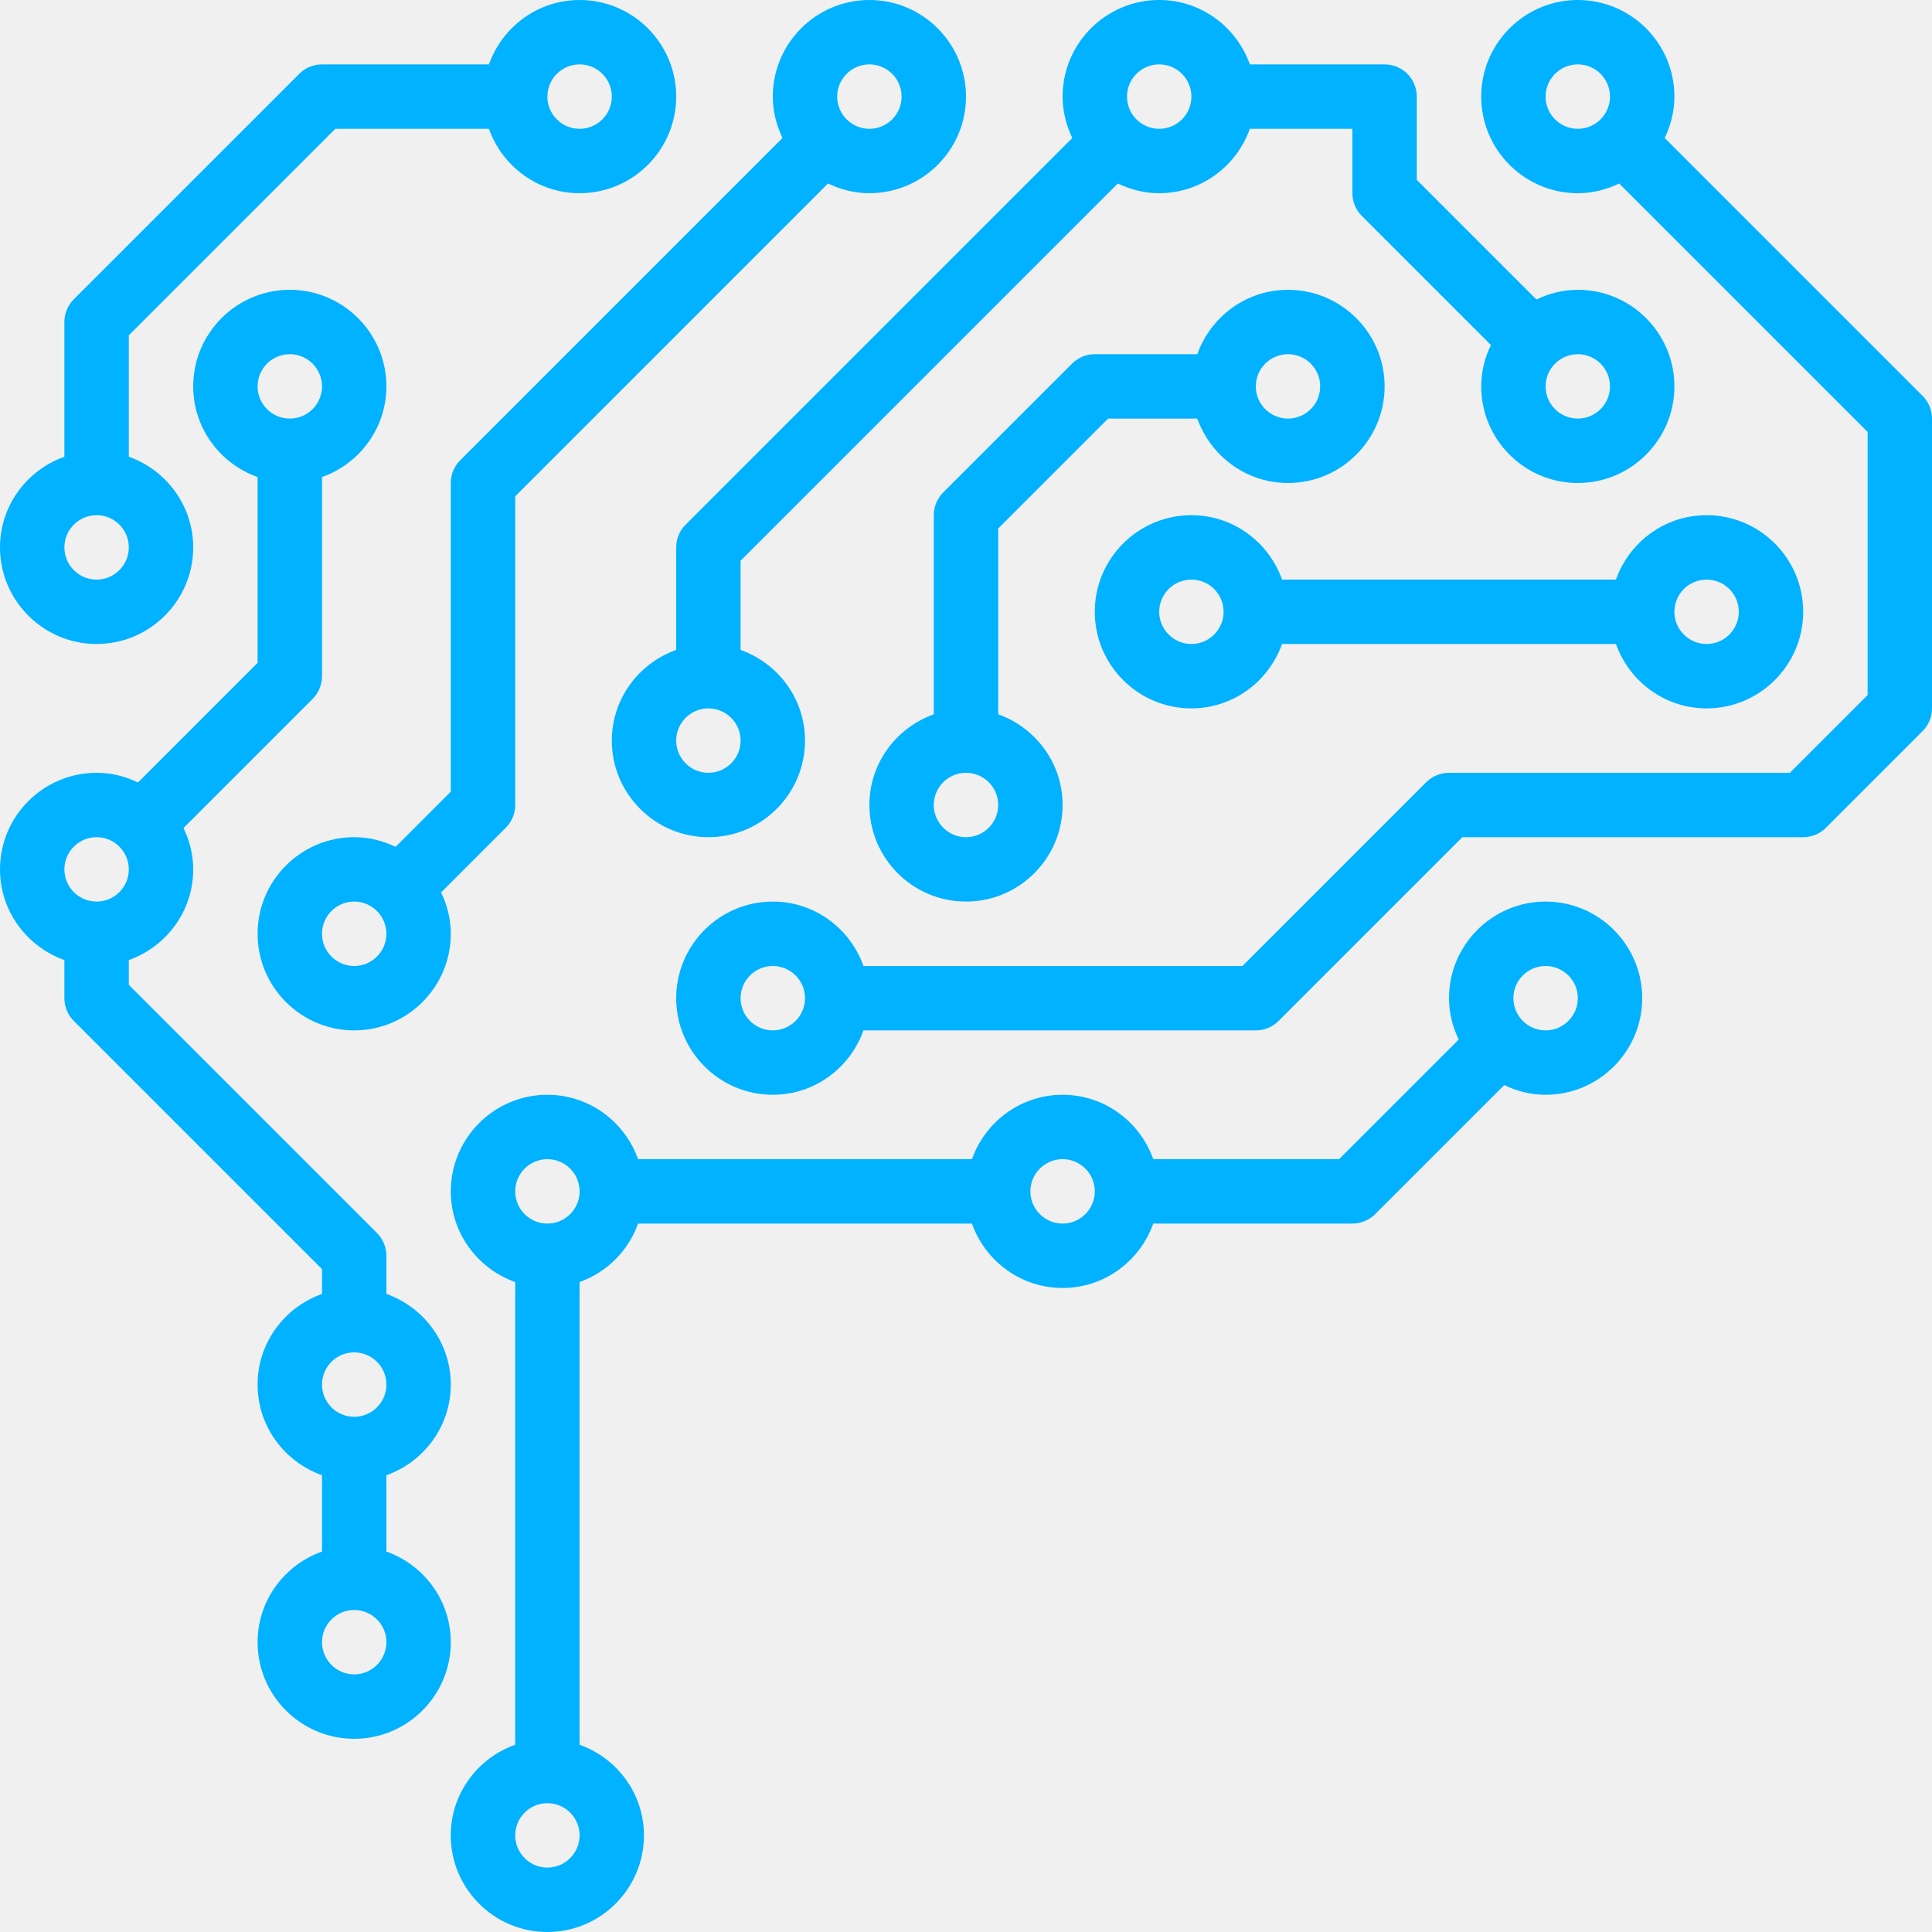
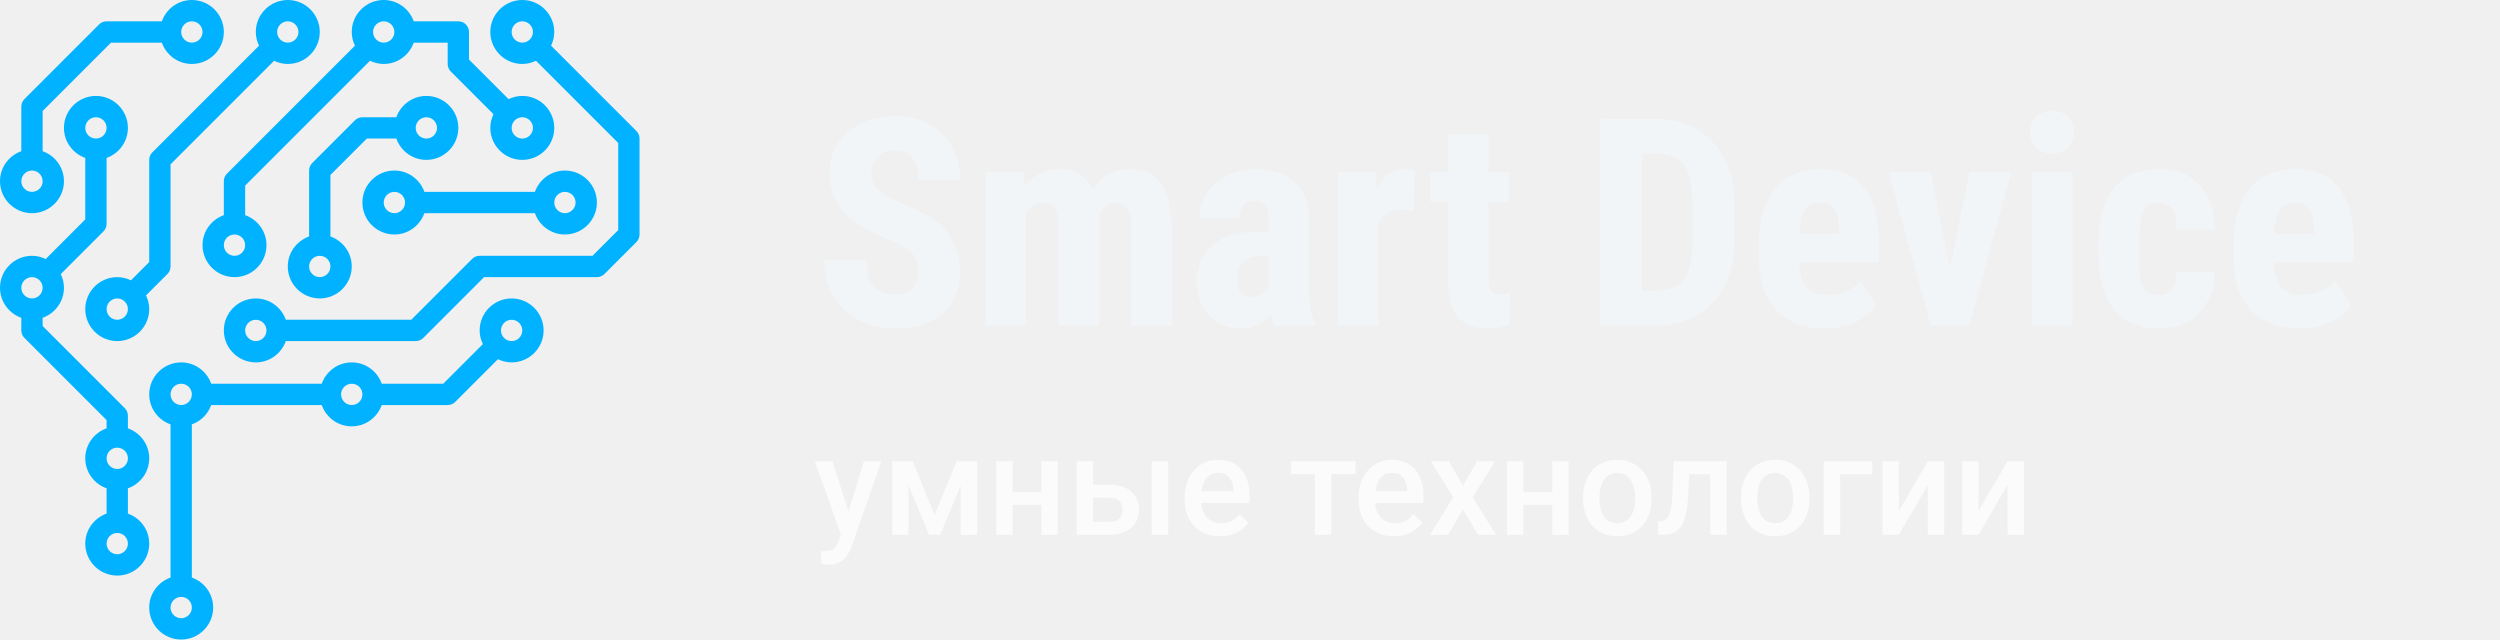
- <svg xmlns="http://www.w3.org/2000/svg" width="55" height="55" viewBox="0 0 55 55" fill="none">
+ <svg xmlns="http://www.w3.org/2000/svg" width="215" height="55" viewBox="0 0 215 55" fill="none">
+   <path d="M78.936 23.337C78.936 22.613 78.748 22.067 78.374 21.701C78.008 21.327 77.336 20.94 76.36 20.541C74.578 19.866 73.296 19.077 72.515 18.173C71.733 17.262 71.343 16.188 71.343 14.951C71.343 13.453 71.872 12.253 72.93 11.35C73.996 10.438 75.347 9.982 76.982 9.982C78.073 9.982 79.045 10.214 79.9 10.678C80.754 11.134 81.409 11.781 81.865 12.619C82.329 13.457 82.561 14.409 82.561 15.476H78.984C78.984 14.646 78.805 14.015 78.447 13.584C78.097 13.144 77.589 12.924 76.921 12.924C76.295 12.924 75.806 13.111 75.457 13.486C75.107 13.852 74.932 14.348 74.932 14.975C74.932 15.463 75.127 15.907 75.518 16.306C75.908 16.696 76.6 17.103 77.593 17.526C79.326 18.153 80.584 18.922 81.365 19.834C82.154 20.745 82.549 21.905 82.549 23.312C82.549 24.859 82.056 26.067 81.072 26.938C80.087 27.809 78.748 28.244 77.056 28.244C75.908 28.244 74.862 28.008 73.918 27.536C72.974 27.064 72.234 26.389 71.697 25.51C71.168 24.631 70.903 23.593 70.903 22.397H74.504C74.504 23.422 74.704 24.167 75.103 24.631C75.501 25.095 76.152 25.327 77.056 25.327C78.309 25.327 78.936 24.663 78.936 23.337ZM88.005 14.792L88.103 16.013C88.876 15.036 89.897 14.548 91.167 14.548C92.485 14.548 93.417 15.142 93.962 16.33C94.719 15.142 95.797 14.548 97.197 14.548C99.508 14.548 100.693 16.147 100.75 19.345V28H97.295V19.565C97.295 18.8 97.189 18.255 96.978 17.929C96.766 17.604 96.408 17.441 95.903 17.441C95.26 17.441 94.78 17.836 94.463 18.625L94.487 19.04V28H91.033V19.589C91.033 18.832 90.931 18.287 90.728 17.954C90.524 17.612 90.162 17.441 89.641 17.441C89.047 17.441 88.575 17.762 88.225 18.405V28H84.77V14.792H88.005ZM109.587 28C109.49 27.797 109.392 27.455 109.294 26.975C108.676 27.821 107.838 28.244 106.78 28.244C105.673 28.244 104.753 27.878 104.021 27.145C103.297 26.413 102.935 25.465 102.935 24.301C102.935 22.918 103.374 21.848 104.253 21.091C105.14 20.334 106.414 19.947 108.074 19.931H109.124V18.869C109.124 18.275 109.022 17.856 108.818 17.612C108.615 17.368 108.318 17.246 107.927 17.246C107.065 17.246 106.633 17.75 106.633 18.759H103.179C103.179 17.539 103.634 16.534 104.546 15.744C105.465 14.947 106.625 14.548 108.025 14.548C109.473 14.548 110.592 14.926 111.382 15.683C112.179 16.432 112.578 17.506 112.578 18.906V25.119C112.594 26.259 112.757 27.15 113.066 27.793V28H109.587ZM107.549 25.534C107.931 25.534 108.257 25.457 108.525 25.302C108.794 25.148 108.993 24.965 109.124 24.753V22.006H108.293C107.708 22.006 107.244 22.194 106.902 22.568C106.568 22.942 106.401 23.443 106.401 24.069C106.401 25.046 106.784 25.534 107.549 25.534ZM121.599 18.125L120.452 18.027C119.508 18.027 118.869 18.442 118.535 19.272V28H115.068V14.792H118.328L118.425 16.22C118.971 15.105 119.723 14.548 120.684 14.548C121.074 14.548 121.392 14.601 121.636 14.707L121.599 18.125ZM128.008 11.545V14.792H129.778V17.392H128.008V23.947C128.008 24.468 128.077 24.826 128.215 25.021C128.362 25.217 128.639 25.314 129.045 25.314C129.379 25.314 129.652 25.286 129.863 25.229L129.839 27.915C129.253 28.134 128.618 28.244 127.935 28.244C125.705 28.244 124.578 26.966 124.553 24.411V17.392H123.027V14.792H124.553V11.545H128.008ZM137.615 28V10.227H142.314C144.39 10.227 146.042 10.886 147.271 12.204C148.507 13.523 149.138 15.329 149.163 17.624V20.505C149.163 22.84 148.544 24.676 147.307 26.01C146.078 27.337 144.382 28 142.217 28H137.615ZM141.204 13.217V25.021H142.278C143.474 25.021 144.316 24.708 144.805 24.081C145.293 23.447 145.549 22.356 145.574 20.81V17.722C145.574 16.061 145.342 14.906 144.878 14.255C144.414 13.596 143.625 13.25 142.51 13.217H141.204ZM156.914 28.244C155.14 28.244 153.757 27.715 152.764 26.657C151.771 25.599 151.274 24.086 151.274 22.116V21.066C151.274 18.983 151.73 17.376 152.642 16.245C153.553 15.113 154.859 14.548 156.56 14.548C158.22 14.548 159.469 15.081 160.308 16.147C161.146 17.205 161.573 18.776 161.589 20.859V22.556H154.717C154.766 23.532 154.981 24.248 155.364 24.704C155.746 25.152 156.336 25.375 157.134 25.375C158.289 25.375 159.254 24.981 160.027 24.191L161.382 26.279C160.959 26.865 160.344 27.341 159.539 27.707C158.733 28.065 157.858 28.244 156.914 28.244ZM154.741 20.139H158.196V19.821C158.18 19.032 158.049 18.434 157.805 18.027C157.561 17.62 157.138 17.416 156.536 17.416C155.933 17.416 155.494 17.632 155.217 18.064C154.949 18.495 154.79 19.186 154.741 20.139ZM167.705 23.117L169.377 14.792H172.979L169.353 28H166.057L162.419 14.792H166.033L167.705 23.117ZM178.228 28H174.761V14.792H178.228V28ZM174.602 11.374C174.602 10.837 174.773 10.398 175.115 10.056C175.457 9.714 175.912 9.543 176.482 9.543C177.052 9.543 177.507 9.714 177.849 10.056C178.191 10.398 178.362 10.837 178.362 11.374C178.362 11.903 178.191 12.342 177.849 12.692C177.515 13.042 177.06 13.217 176.482 13.217C175.904 13.217 175.444 13.042 175.103 12.692C174.769 12.342 174.602 11.903 174.602 11.374ZM185.674 25.375C186.675 25.375 187.183 24.724 187.2 23.422H190.447C190.431 24.863 189.987 26.026 189.116 26.914C188.245 27.801 187.122 28.244 185.747 28.244C184.046 28.244 182.748 27.715 181.853 26.657C180.958 25.599 180.502 24.041 180.486 21.982V20.932C180.486 18.857 180.925 17.274 181.804 16.184C182.691 15.093 183.997 14.548 185.723 14.548C187.179 14.548 188.327 14.999 189.165 15.903C190.003 16.798 190.431 18.072 190.447 19.724H187.2C187.192 18.983 187.069 18.413 186.833 18.015C186.597 17.616 186.207 17.416 185.662 17.416C185.059 17.416 184.628 17.632 184.368 18.064C184.107 18.487 183.969 19.313 183.953 20.541V21.884C183.953 22.959 184.006 23.711 184.111 24.143C184.217 24.566 184.392 24.879 184.636 25.082C184.88 25.278 185.226 25.375 185.674 25.375ZM197.734 28.244C195.96 28.244 194.577 27.715 193.584 26.657C192.591 25.599 192.095 24.086 192.095 22.116V21.066C192.095 18.983 192.55 17.376 193.462 16.245C194.373 15.113 195.68 14.548 197.38 14.548C199.041 14.548 200.29 15.081 201.128 16.147C201.966 17.205 202.393 18.776 202.41 20.859V22.556H195.537C195.586 23.532 195.802 24.248 196.184 24.704C196.567 25.152 197.157 25.375 197.954 25.375C199.11 25.375 200.074 24.981 200.847 24.191L202.202 26.279C201.779 26.865 201.165 27.341 200.359 27.707C199.553 28.065 198.678 28.244 197.734 28.244ZM195.562 20.139H199.016V19.821C199 19.032 198.87 18.434 198.625 18.027C198.381 17.62 197.958 17.416 197.356 17.416C196.754 17.416 196.314 17.632 196.038 18.064C195.769 18.495 195.61 19.186 195.562 20.139Z" fill="#F2F5F7" />
+   <path d="M72.566 45.309L74.289 39.66H75.801L73.258 46.967C73.199 47.123 73.123 47.293 73.029 47.477C72.936 47.66 72.812 47.834 72.66 47.998C72.512 48.166 72.326 48.301 72.103 48.402C71.881 48.508 71.611 48.56 71.295 48.56C71.17 48.56 71.049 48.549 70.932 48.525C70.818 48.506 70.711 48.484 70.609 48.461L70.603 47.383C70.643 47.387 70.689 47.391 70.744 47.395C70.803 47.398 70.85 47.4 70.885 47.4C71.119 47.4 71.314 47.371 71.471 47.312C71.627 47.258 71.754 47.168 71.852 47.043C71.953 46.918 72.039 46.75 72.109 46.539L72.566 45.309ZM71.594 39.66L73.1 44.406L73.352 45.895L72.373 46.147L70.07 39.66H71.594ZM80.377 44.289L82.264 39.66H83.488L80.857 46H79.897L77.272 39.66H78.496L80.377 44.289ZM78.133 39.66V46H76.721V39.66H78.133ZM82.621 46V39.66H84.039V46H82.621ZM89.951 42.309V43.422H86.67V42.309H89.951ZM87.08 39.66V46H85.668V39.66H87.08ZM90.971 39.66V46H89.559V39.66H90.971ZM93.525 41.676H95.394C95.941 41.676 96.406 41.768 96.789 41.951C97.172 42.135 97.463 42.391 97.662 42.719C97.865 43.043 97.967 43.414 97.967 43.832C97.967 44.141 97.91 44.428 97.797 44.693C97.684 44.955 97.516 45.184 97.293 45.379C97.074 45.574 96.805 45.727 96.484 45.836C96.168 45.945 95.805 46 95.394 46H92.588V39.66H94.006V44.881H95.394C95.676 44.881 95.9 44.832 96.068 44.734C96.236 44.637 96.357 44.51 96.432 44.353C96.51 44.197 96.549 44.031 96.549 43.855C96.549 43.676 96.51 43.506 96.432 43.346C96.357 43.185 96.236 43.055 96.068 42.953C95.9 42.852 95.676 42.801 95.394 42.801H93.525V41.676ZM100.463 39.66V46H99.051V39.66H100.463ZM104.928 46.117C104.459 46.117 104.035 46.041 103.656 45.889C103.281 45.732 102.961 45.516 102.695 45.238C102.434 44.961 102.232 44.635 102.092 44.26C101.951 43.885 101.881 43.48 101.881 43.047V42.812C101.881 42.316 101.953 41.867 102.098 41.465C102.242 41.062 102.443 40.719 102.701 40.434C102.959 40.145 103.264 39.924 103.615 39.772C103.967 39.619 104.348 39.543 104.758 39.543C105.211 39.543 105.607 39.619 105.947 39.772C106.287 39.924 106.568 40.139 106.791 40.416C107.018 40.69 107.186 41.016 107.295 41.395C107.408 41.773 107.465 42.191 107.465 42.648V43.252H102.566V42.238H106.07V42.127C106.062 41.873 106.012 41.635 105.918 41.412C105.828 41.19 105.689 41.01 105.502 40.873C105.314 40.736 105.064 40.668 104.752 40.668C104.518 40.668 104.309 40.719 104.125 40.82C103.945 40.918 103.795 41.06 103.674 41.248C103.553 41.435 103.459 41.662 103.393 41.928C103.33 42.19 103.299 42.484 103.299 42.812V43.047C103.299 43.324 103.336 43.582 103.41 43.82C103.488 44.055 103.602 44.26 103.75 44.435C103.898 44.611 104.078 44.75 104.289 44.852C104.5 44.949 104.74 44.998 105.01 44.998C105.35 44.998 105.652 44.93 105.918 44.793C106.184 44.656 106.414 44.463 106.609 44.213L107.354 44.934C107.217 45.133 107.039 45.324 106.82 45.508C106.602 45.688 106.334 45.834 106.018 45.947C105.705 46.06 105.342 46.117 104.928 46.117ZM114.496 39.66V46H113.078V39.66H114.496ZM116.576 39.66V40.773H111.033V39.66H116.576ZM119.881 46.117C119.412 46.117 118.988 46.041 118.609 45.889C118.234 45.732 117.914 45.516 117.648 45.238C117.387 44.961 117.186 44.635 117.045 44.26C116.904 43.885 116.834 43.48 116.834 43.047V42.812C116.834 42.316 116.906 41.867 117.051 41.465C117.195 41.062 117.396 40.719 117.654 40.434C117.912 40.145 118.217 39.924 118.568 39.772C118.92 39.619 119.301 39.543 119.711 39.543C120.164 39.543 120.561 39.619 120.9 39.772C121.24 39.924 121.521 40.139 121.744 40.416C121.971 40.69 122.139 41.016 122.248 41.395C122.361 41.773 122.418 42.191 122.418 42.648V43.252H117.52V42.238H121.023V42.127C121.016 41.873 120.965 41.635 120.871 41.412C120.781 41.19 120.643 41.01 120.455 40.873C120.268 40.736 120.018 40.668 119.705 40.668C119.471 40.668 119.262 40.719 119.078 40.82C118.898 40.918 118.748 41.06 118.627 41.248C118.506 41.435 118.412 41.662 118.346 41.928C118.283 42.19 118.252 42.484 118.252 42.812V43.047C118.252 43.324 118.289 43.582 118.363 43.82C118.441 44.055 118.555 44.26 118.703 44.435C118.852 44.611 119.031 44.75 119.242 44.852C119.453 44.949 119.693 44.998 119.963 44.998C120.303 44.998 120.605 44.93 120.871 44.793C121.137 44.656 121.367 44.463 121.562 44.213L122.307 44.934C122.17 45.133 121.992 45.324 121.773 45.508C121.555 45.688 121.287 45.834 120.971 45.947C120.658 46.06 120.295 46.117 119.881 46.117ZM124.598 39.66L125.805 41.764L127.035 39.66H128.588L126.666 42.772L128.664 46H127.111L125.822 43.809L124.533 46H122.975L124.967 42.772L123.051 39.66H124.598ZM133.885 42.309V43.422H130.604V42.309H133.885ZM131.014 39.66V46H129.602V39.66H131.014ZM134.904 39.66V46H133.492V39.66H134.904ZM136.141 42.9V42.766C136.141 42.309 136.207 41.885 136.34 41.494C136.473 41.1 136.664 40.758 136.914 40.469C137.168 40.176 137.477 39.949 137.84 39.789C138.207 39.625 138.621 39.543 139.082 39.543C139.547 39.543 139.961 39.625 140.324 39.789C140.691 39.949 141.002 40.176 141.256 40.469C141.51 40.758 141.703 41.1 141.836 41.494C141.969 41.885 142.035 42.309 142.035 42.766V42.9C142.035 43.357 141.969 43.781 141.836 44.172C141.703 44.562 141.51 44.904 141.256 45.197C141.002 45.486 140.693 45.713 140.33 45.877C139.967 46.037 139.555 46.117 139.094 46.117C138.629 46.117 138.213 46.037 137.846 45.877C137.482 45.713 137.174 45.486 136.92 45.197C136.666 44.904 136.473 44.562 136.34 44.172C136.207 43.781 136.141 43.357 136.141 42.9ZM137.553 42.766V42.9C137.553 43.185 137.582 43.455 137.641 43.709C137.699 43.963 137.791 44.185 137.916 44.377C138.041 44.568 138.201 44.719 138.396 44.828C138.592 44.938 138.824 44.992 139.094 44.992C139.355 44.992 139.582 44.938 139.773 44.828C139.969 44.719 140.129 44.568 140.254 44.377C140.379 44.185 140.471 43.963 140.529 43.709C140.592 43.455 140.623 43.185 140.623 42.9V42.766C140.623 42.484 140.592 42.219 140.529 41.969C140.471 41.715 140.377 41.49 140.248 41.295C140.123 41.1 139.963 40.947 139.768 40.838C139.576 40.725 139.348 40.668 139.082 40.668C138.816 40.668 138.586 40.725 138.391 40.838C138.199 40.947 138.041 41.1 137.916 41.295C137.791 41.49 137.699 41.715 137.641 41.969C137.582 42.219 137.553 42.484 137.553 42.766ZM147.385 39.66V40.785H144.291V39.66H147.385ZM148.492 39.66V46H147.08V39.66H148.492ZM143.945 39.66H145.34L145.17 42.795C145.146 43.26 145.1 43.67 145.029 44.025C144.963 44.377 144.873 44.68 144.76 44.934C144.646 45.184 144.508 45.387 144.344 45.543C144.18 45.699 143.988 45.815 143.77 45.889C143.551 45.963 143.305 46 143.031 46H142.592L142.586 44.84L142.809 44.822C142.953 44.81 143.078 44.773 143.184 44.711C143.289 44.645 143.379 44.551 143.453 44.43C143.531 44.309 143.594 44.152 143.641 43.961C143.691 43.77 143.73 43.543 143.758 43.281C143.789 43.02 143.812 42.715 143.828 42.367L143.945 39.66ZM149.723 42.9V42.766C149.723 42.309 149.789 41.885 149.922 41.494C150.055 41.1 150.246 40.758 150.496 40.469C150.75 40.176 151.059 39.949 151.422 39.789C151.789 39.625 152.203 39.543 152.664 39.543C153.129 39.543 153.543 39.625 153.906 39.789C154.273 39.949 154.584 40.176 154.838 40.469C155.092 40.758 155.285 41.1 155.418 41.494C155.551 41.885 155.617 42.309 155.617 42.766V42.9C155.617 43.357 155.551 43.781 155.418 44.172C155.285 44.562 155.092 44.904 154.838 45.197C154.584 45.486 154.275 45.713 153.912 45.877C153.549 46.037 153.137 46.117 152.676 46.117C152.211 46.117 151.795 46.037 151.428 45.877C151.064 45.713 150.756 45.486 150.502 45.197C150.248 44.904 150.055 44.562 149.922 44.172C149.789 43.781 149.723 43.357 149.723 42.9ZM151.135 42.766V42.9C151.135 43.185 151.164 43.455 151.223 43.709C151.281 43.963 151.373 44.185 151.498 44.377C151.623 44.568 151.783 44.719 151.979 44.828C152.174 44.938 152.406 44.992 152.676 44.992C152.938 44.992 153.164 44.938 153.355 44.828C153.551 44.719 153.711 44.568 153.836 44.377C153.961 44.185 154.053 43.963 154.111 43.709C154.174 43.455 154.205 43.185 154.205 42.9V42.766C154.205 42.484 154.174 42.219 154.111 41.969C154.053 41.715 153.959 41.49 153.83 41.295C153.705 41.1 153.545 40.947 153.35 40.838C153.158 40.725 152.93 40.668 152.664 40.668C152.398 40.668 152.168 40.725 151.973 40.838C151.781 40.947 151.623 41.1 151.498 41.295C151.373 41.49 151.281 41.715 151.223 41.969C151.164 42.219 151.135 42.484 151.135 42.766ZM161.02 39.66V40.785H158.254V46H156.842V39.66H161.02ZM163.299 43.938L165.789 39.66H167.201V46H165.789V41.717L163.299 46H161.887V39.66H163.299V43.938ZM170.154 43.938L172.645 39.66H174.057V46H172.645V41.717L170.154 46H168.742V39.66H170.154V43.938Z" fill="white" fill-opacity="0.7" />
  <path d="M33.917 14.666C35.11 14.666 36.118 15.435 36.498 16.5H46.002C46.382 15.435 47.39 14.666 48.583 14.666C50.099 14.666 51.333 15.9 51.333 17.416C51.333 18.933 50.099 20.166 48.583 20.166C47.39 20.166 46.382 19.397 46.002 18.333H36.497C36.118 19.397 35.109 20.166 33.916 20.166C32.4 20.166 31.166 18.933 31.166 17.416C31.166 15.9 32.401 14.666 33.917 14.666ZM48.583 18.333C49.088 18.333 49.5 17.922 49.5 17.416C49.5 16.91 49.088 16.5 48.583 16.5C48.078 16.5 47.667 16.91 47.667 17.416C47.667 17.922 48.078 18.333 48.583 18.333ZM33.917 18.333C34.422 18.333 34.833 17.922 34.833 17.416C34.833 16.91 34.422 16.5 33.917 16.5C33.412 16.5 33 16.91 33 17.416C33 17.922 33.412 18.333 33.917 18.333Z" fill="#00B2FF" />
  <path d="M26.583 20.335V14.666C26.583 14.423 26.68 14.19 26.852 14.018L30.519 10.352C30.69 10.179 30.924 10.083 31.167 10.083H34.085C34.465 9.019 35.473 8.25 36.667 8.25C38.183 8.25 39.417 9.484 39.417 11C39.417 12.516 38.183 13.75 36.667 13.75C35.473 13.75 34.465 12.981 34.085 11.916H31.546L28.417 15.046V20.335C29.481 20.715 30.25 21.723 30.25 22.916C30.25 24.432 29.016 25.666 27.5 25.666C25.984 25.666 24.75 24.432 24.75 22.916C24.75 21.723 25.519 20.715 26.583 20.335ZM36.667 11.916C37.172 11.916 37.583 11.506 37.583 11C37.583 10.494 37.172 10.083 36.667 10.083C36.162 10.083 35.75 10.494 35.75 11C35.75 11.506 36.162 11.916 36.667 11.916ZM27.5 23.833C28.005 23.833 28.417 23.422 28.417 22.916C28.417 22.41 28.005 22 27.5 22C26.995 22 26.583 22.41 26.583 22.916C26.583 23.422 26.995 23.833 27.5 23.833Z" fill="#00B2FF" />
  <path d="M10.083 23.833C10.507 23.833 10.903 23.936 11.261 24.109L12.833 22.537V13.75C12.833 13.506 12.93 13.273 13.102 13.102L22.276 3.928C22.104 3.569 22 3.173 22 2.75C22 1.234 23.234 0 24.75 0C26.266 0 27.5 1.234 27.5 2.75C27.5 4.266 26.266 5.5 24.75 5.5C24.326 5.5 23.93 5.396 23.572 5.224L14.667 14.129V22.916C14.667 23.16 14.57 23.393 14.398 23.564L12.557 25.405C12.73 25.763 12.833 26.159 12.833 26.583C12.833 28.099 11.6 29.333 10.083 29.333C8.567 29.333 7.333 28.099 7.333 26.583C7.333 25.067 8.567 23.833 10.083 23.833ZM24.75 3.667C25.255 3.667 25.667 3.256 25.667 2.75C25.667 2.244 25.255 1.833 24.75 1.833C24.245 1.833 23.833 2.244 23.833 2.75C23.833 3.256 24.245 3.667 24.75 3.667ZM10.083 27.5C10.588 27.5 11 27.089 11 26.583C11 26.077 10.588 25.666 10.083 25.666C9.578 25.666 9.167 26.077 9.167 26.583C9.167 27.089 9.578 27.5 10.083 27.5Z" fill="#00B2FF" />
-   <path d="M1.833 13.002V9.167C1.833 8.923 1.93 8.69 2.102 8.518L8.519 2.102C8.69 1.93 8.924 1.833 9.167 1.833H13.919C14.298 0.769 15.306 0 16.5 0C18.016 0 19.25 1.234 19.25 2.75C19.25 4.266 18.016 5.5 16.5 5.5C15.306 5.5 14.298 4.731 13.919 3.667H9.546L3.667 9.546V13.002C4.731 13.381 5.5 14.39 5.5 15.583C5.5 17.099 4.266 18.333 2.75 18.333C1.234 18.333 3.05176e-05 17.099 3.05176e-05 15.583C3.05176e-05 14.39 0.769 13.381 1.833 13.002ZM16.5 3.667C17.005 3.667 17.417 3.256 17.417 2.75C17.417 2.244 17.005 1.833 16.5 1.833C15.995 1.833 15.583 2.244 15.583 2.75C15.583 3.256 15.995 3.667 16.5 3.667ZM2.75 16.5C3.255 16.5 3.667 16.089 3.667 15.583C3.667 15.077 3.255 14.666 2.75 14.666C2.245 14.666 1.833 15.077 1.833 15.583C1.833 16.089 2.245 16.5 2.75 16.5Z" fill="#00B2FF" />
+   <path d="M1.833 13.002V9.167C1.833 8.923 1.93 8.69 2.102 8.518L8.519 2.102C8.69 1.93 8.924 1.833 9.167 1.833H13.919C14.298 0.769 15.306 0 16.5 0C18.016 0 19.25 1.234 19.25 2.75C19.25 4.266 18.016 5.5 16.5 5.5C15.306 5.5 14.298 4.731 13.919 3.667H9.546L3.667 9.546V13.002C4.731 13.381 5.5 14.39 5.5 15.583C5.5 17.099 4.266 18.333 2.75 18.333C1.234 18.333 3.01003e-05 17.099 3.01003e-05 15.583C3.01003e-05 14.39 0.769 13.381 1.833 13.002ZM16.5 3.667C17.005 3.667 17.417 3.256 17.417 2.75C17.417 2.244 17.005 1.833 16.5 1.833C15.995 1.833 15.583 2.244 15.583 2.75C15.583 3.256 15.995 3.667 16.5 3.667ZM2.75 16.5C3.255 16.5 3.667 16.089 3.667 15.583C3.667 15.077 3.255 14.666 2.75 14.666C2.245 14.666 1.833 15.077 1.833 15.583C1.833 16.089 2.245 16.5 2.75 16.5Z" fill="#00B2FF" />
  <path d="M14.666 49.669V36.497C13.602 36.118 12.833 35.11 12.833 33.916C12.833 32.4 14.067 31.166 15.583 31.166C16.777 31.166 17.785 31.935 18.165 32.999H27.669C28.048 31.935 29.056 31.166 30.25 31.166C31.444 31.166 32.452 31.935 32.831 32.999H38.12L41.526 29.594C41.354 29.236 41.25 28.84 41.25 28.416C41.25 26.9 42.484 25.666 44 25.666C45.516 25.666 46.75 26.9 46.75 28.416C46.75 29.932 45.516 31.166 44 31.166C43.577 31.166 43.181 31.063 42.822 30.89L39.148 34.564C38.977 34.736 38.743 34.833 38.5 34.833H32.831C32.452 35.897 31.444 36.666 30.25 36.666C29.056 36.666 28.048 35.897 27.669 34.833H18.164C17.887 35.609 17.276 36.221 16.499 36.497V49.669C17.563 50.048 18.332 51.057 18.332 52.25C18.332 53.766 17.099 55 15.582 55C14.066 55 12.832 53.766 12.832 52.25C12.832 51.057 13.601 50.048 14.666 49.669ZM44 29.333C44.505 29.333 44.917 28.922 44.917 28.416C44.917 27.91 44.505 27.5 44 27.5C43.495 27.5 43.083 27.91 43.083 28.416C43.083 28.922 43.495 29.333 44 29.333ZM30.25 34.833C30.755 34.833 31.167 34.422 31.167 33.916C31.167 33.41 30.755 32.999 30.25 32.999C29.745 32.999 29.333 33.41 29.333 33.916C29.333 34.422 29.745 34.833 30.25 34.833ZM15.583 53.166C16.088 53.166 16.5 52.755 16.5 52.249C16.5 51.743 16.088 51.333 15.583 51.333C15.078 51.333 14.667 51.743 14.667 52.249C14.667 52.755 15.078 53.166 15.583 53.166ZM15.583 34.833C16.088 34.833 16.5 34.422 16.5 33.916C16.5 33.41 16.088 32.999 15.583 32.999C15.078 32.999 14.667 33.41 14.667 33.916C14.667 34.422 15.078 34.833 15.583 34.833Z" fill="#00B2FF" />
  <path d="M19.25 18.502V15.583C19.25 15.339 19.346 15.106 19.519 14.935L30.526 3.928C30.354 3.569 30.25 3.173 30.25 2.75C30.25 1.234 31.484 0 33 0C34.194 0 35.202 0.769 35.581 1.833H39.417C39.923 1.833 40.333 2.243 40.333 2.75V5.12L43.739 8.526C44.097 8.353 44.493 8.25 44.917 8.25C46.433 8.25 47.667 9.484 47.667 11C47.667 12.516 46.433 13.75 44.917 13.75C43.401 13.75 42.167 12.516 42.167 11C42.167 10.576 42.27 10.18 42.443 9.822L38.769 6.148C38.596 5.977 38.5 5.744 38.5 5.5V3.667H35.581C35.202 4.731 34.194 5.5 33 5.5C32.577 5.5 32.181 5.396 31.822 5.224L21.083 15.963V18.502C22.148 18.881 22.917 19.89 22.917 21.083C22.917 22.599 21.683 23.833 20.167 23.833C18.651 23.833 17.417 22.599 17.417 21.083C17.417 19.89 18.186 18.881 19.25 18.502ZM44.917 11.916C45.422 11.916 45.833 11.506 45.833 11C45.833 10.494 45.422 10.083 44.917 10.083C44.412 10.083 44 10.494 44 11C44 11.506 44.412 11.916 44.917 11.916ZM33 3.667C33.505 3.667 33.917 3.256 33.917 2.75C33.917 2.244 33.505 1.833 33 1.833C32.495 1.833 32.083 2.244 32.083 2.75C32.083 3.256 32.495 3.667 33 3.667ZM20.167 22C20.672 22 21.083 21.589 21.083 21.083C21.083 20.577 20.672 20.166 20.167 20.166C19.662 20.166 19.25 20.577 19.25 21.083C19.25 21.589 19.662 22 20.167 22Z" fill="#00B2FF" />
  <path d="M22 25.666C23.194 25.666 24.202 26.435 24.581 27.5H35.37L40.602 22.268C40.773 22.096 41.007 22 41.25 22H50.954L53.167 19.787V12.296L46.095 5.224C45.736 5.396 45.34 5.5 44.917 5.5C43.401 5.5 42.167 4.266 42.167 2.75C42.167 1.234 43.401 0 44.917 0C46.433 0 47.667 1.234 47.667 2.75C47.667 3.173 47.563 3.569 47.391 3.928L54.731 11.268C54.904 11.44 55 11.673 55 11.916V20.166C55 20.41 54.904 20.643 54.731 20.814L51.981 23.564C51.81 23.737 51.576 23.833 51.333 23.833H41.63L36.398 29.064C36.227 29.237 35.993 29.333 35.75 29.333H24.581C24.202 30.397 23.194 31.166 22 31.166C20.484 31.166 19.25 29.932 19.25 28.416C19.25 26.9 20.484 25.666 22 25.666ZM44.917 1.833C44.412 1.833 44 2.244 44 2.75C44 3.256 44.412 3.667 44.917 3.667C45.422 3.667 45.833 3.256 45.833 2.75C45.833 2.244 45.422 1.833 44.917 1.833ZM22 29.333C22.505 29.333 22.917 28.922 22.917 28.416C22.917 27.91 22.505 27.5 22 27.5C21.495 27.5 21.083 27.91 21.083 28.416C21.083 28.922 21.495 29.333 22 29.333Z" fill="#00B2FF" />
-   <path d="M2.75 22C3.174 22 3.57 22.103 3.928 22.276L7.333 18.87V13.581C6.269 13.202 5.5 12.193 5.5 11C5.5 9.484 6.734 8.25 8.25 8.25C9.766 8.25 11 9.484 11 11C11 12.193 10.231 13.202 9.167 13.581V19.25C9.167 19.494 9.07 19.726 8.898 19.898L5.224 23.572C5.396 23.93 5.5 24.326 5.5 24.75C5.5 25.943 4.731 26.951 3.667 27.331V28.037L10.731 35.101C10.904 35.273 11 35.506 11 35.749V36.835C12.064 37.214 12.833 38.222 12.833 39.416C12.833 40.609 12.064 41.618 11 41.997V44.169C12.064 44.548 12.833 45.557 12.833 46.75C12.833 48.266 11.6 49.5 10.083 49.5C8.567 49.5 7.333 48.266 7.333 46.75C7.333 45.557 8.102 44.548 9.167 44.169V41.997C8.102 41.618 7.333 40.609 7.333 39.416C7.333 38.222 8.102 37.214 9.167 36.835V36.129L2.102 29.064C1.93 28.893 1.833 28.66 1.833 28.416V27.331C0.769 26.951 1.14441e-05 25.943 1.14441e-05 24.75C1.14441e-05 23.233 1.234 22 2.75 22ZM8.25 11.916C8.755 11.916 9.167 11.506 9.167 11C9.167 10.494 8.755 10.083 8.25 10.083C7.745 10.083 7.333 10.494 7.333 11C7.333 11.506 7.745 11.916 8.25 11.916ZM10.083 47.666C10.588 47.666 11 47.255 11 46.749C11 46.243 10.588 45.833 10.083 45.833C9.578 45.833 9.167 46.243 9.167 46.749C9.167 47.255 9.578 47.666 10.083 47.666ZM10.083 40.333C10.588 40.333 11 39.922 11 39.416C11 38.91 10.588 38.499 10.083 38.499C9.578 38.499 9.167 38.91 9.167 39.416C9.167 39.922 9.578 40.333 10.083 40.333ZM2.75 25.666C3.255 25.666 3.667 25.256 3.667 24.75C3.667 24.244 3.255 23.833 2.75 23.833C2.245 23.833 1.833 24.244 1.833 24.75C1.833 25.256 2.245 25.666 2.75 25.666Z" fill="#00B2FF" />
+   <path d="M2.75 22C3.174 22 3.57 22.103 3.928 22.276L7.333 18.87V13.581C6.269 13.202 5.5 12.193 5.5 11C5.5 9.484 6.734 8.25 8.25 8.25C9.766 8.25 11 9.484 11 11C11 12.193 10.231 13.202 9.167 13.581V19.25C9.167 19.494 9.07 19.726 8.898 19.898L5.224 23.572C5.396 23.93 5.5 24.326 5.5 24.75C5.5 25.943 4.731 26.951 3.667 27.331V28.037L10.731 35.101C10.904 35.273 11 35.506 11 35.749V36.835C12.064 37.214 12.833 38.222 12.833 39.416C12.833 40.609 12.064 41.618 11 41.997V44.169C12.064 44.548 12.833 45.557 12.833 46.75C12.833 48.266 11.6 49.5 10.083 49.5C8.567 49.5 7.333 48.266 7.333 46.75C7.333 45.557 8.102 44.548 9.167 44.169V41.997C8.102 41.618 7.333 40.609 7.333 39.416C7.333 38.222 8.102 37.214 9.167 36.835V36.129L2.102 29.064C1.93 28.893 1.833 28.66 1.833 28.416V27.331C0.769 26.951 1.15633e-05 25.943 1.15633e-05 24.75C1.15633e-05 23.233 1.234 22 2.75 22ZM8.25 11.916C8.755 11.916 9.167 11.506 9.167 11C9.167 10.494 8.755 10.083 8.25 10.083C7.745 10.083 7.333 10.494 7.333 11C7.333 11.506 7.745 11.916 8.25 11.916ZM10.083 47.666C10.588 47.666 11 47.255 11 46.749C11 46.243 10.588 45.833 10.083 45.833C9.578 45.833 9.167 46.243 9.167 46.749C9.167 47.255 9.578 47.666 10.083 47.666ZM10.083 40.333C10.588 40.333 11 39.922 11 39.416C11 38.91 10.588 38.499 10.083 38.499C9.578 38.499 9.167 38.91 9.167 39.416C9.167 39.922 9.578 40.333 10.083 40.333ZM2.75 25.666C3.255 25.666 3.667 25.256 3.667 24.75C3.667 24.244 3.255 23.833 2.75 23.833C2.245 23.833 1.833 24.244 1.833 24.75C1.833 25.256 2.245 25.666 2.75 25.666Z" fill="#00B2FF" />
</svg>
